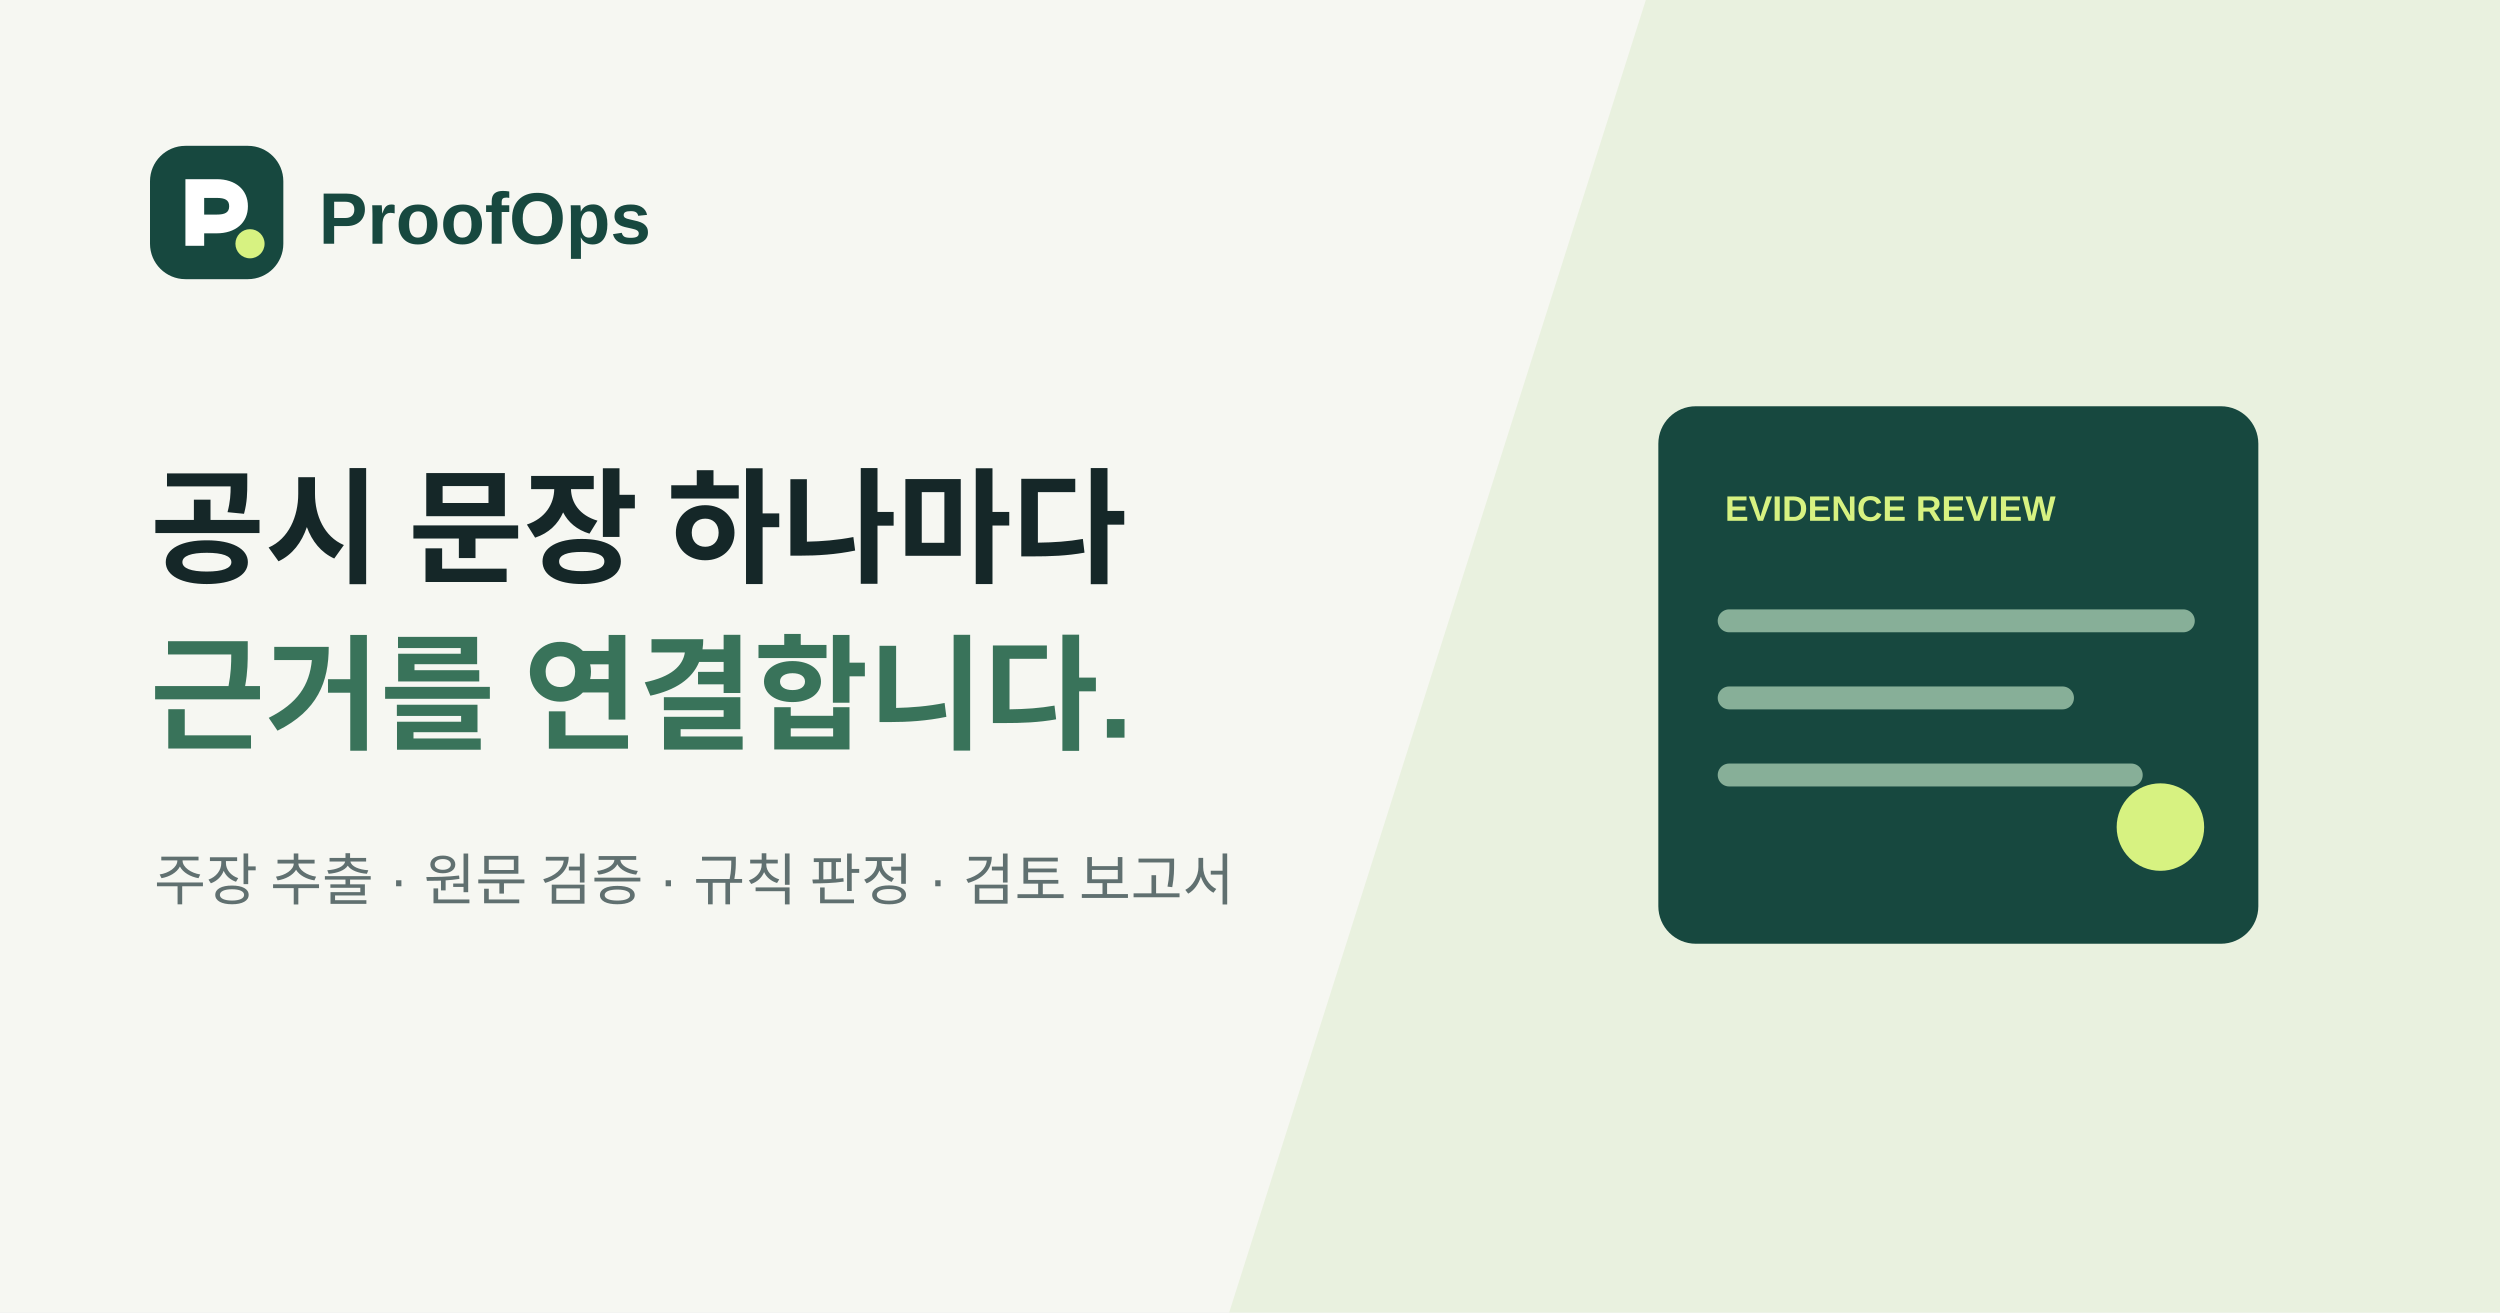
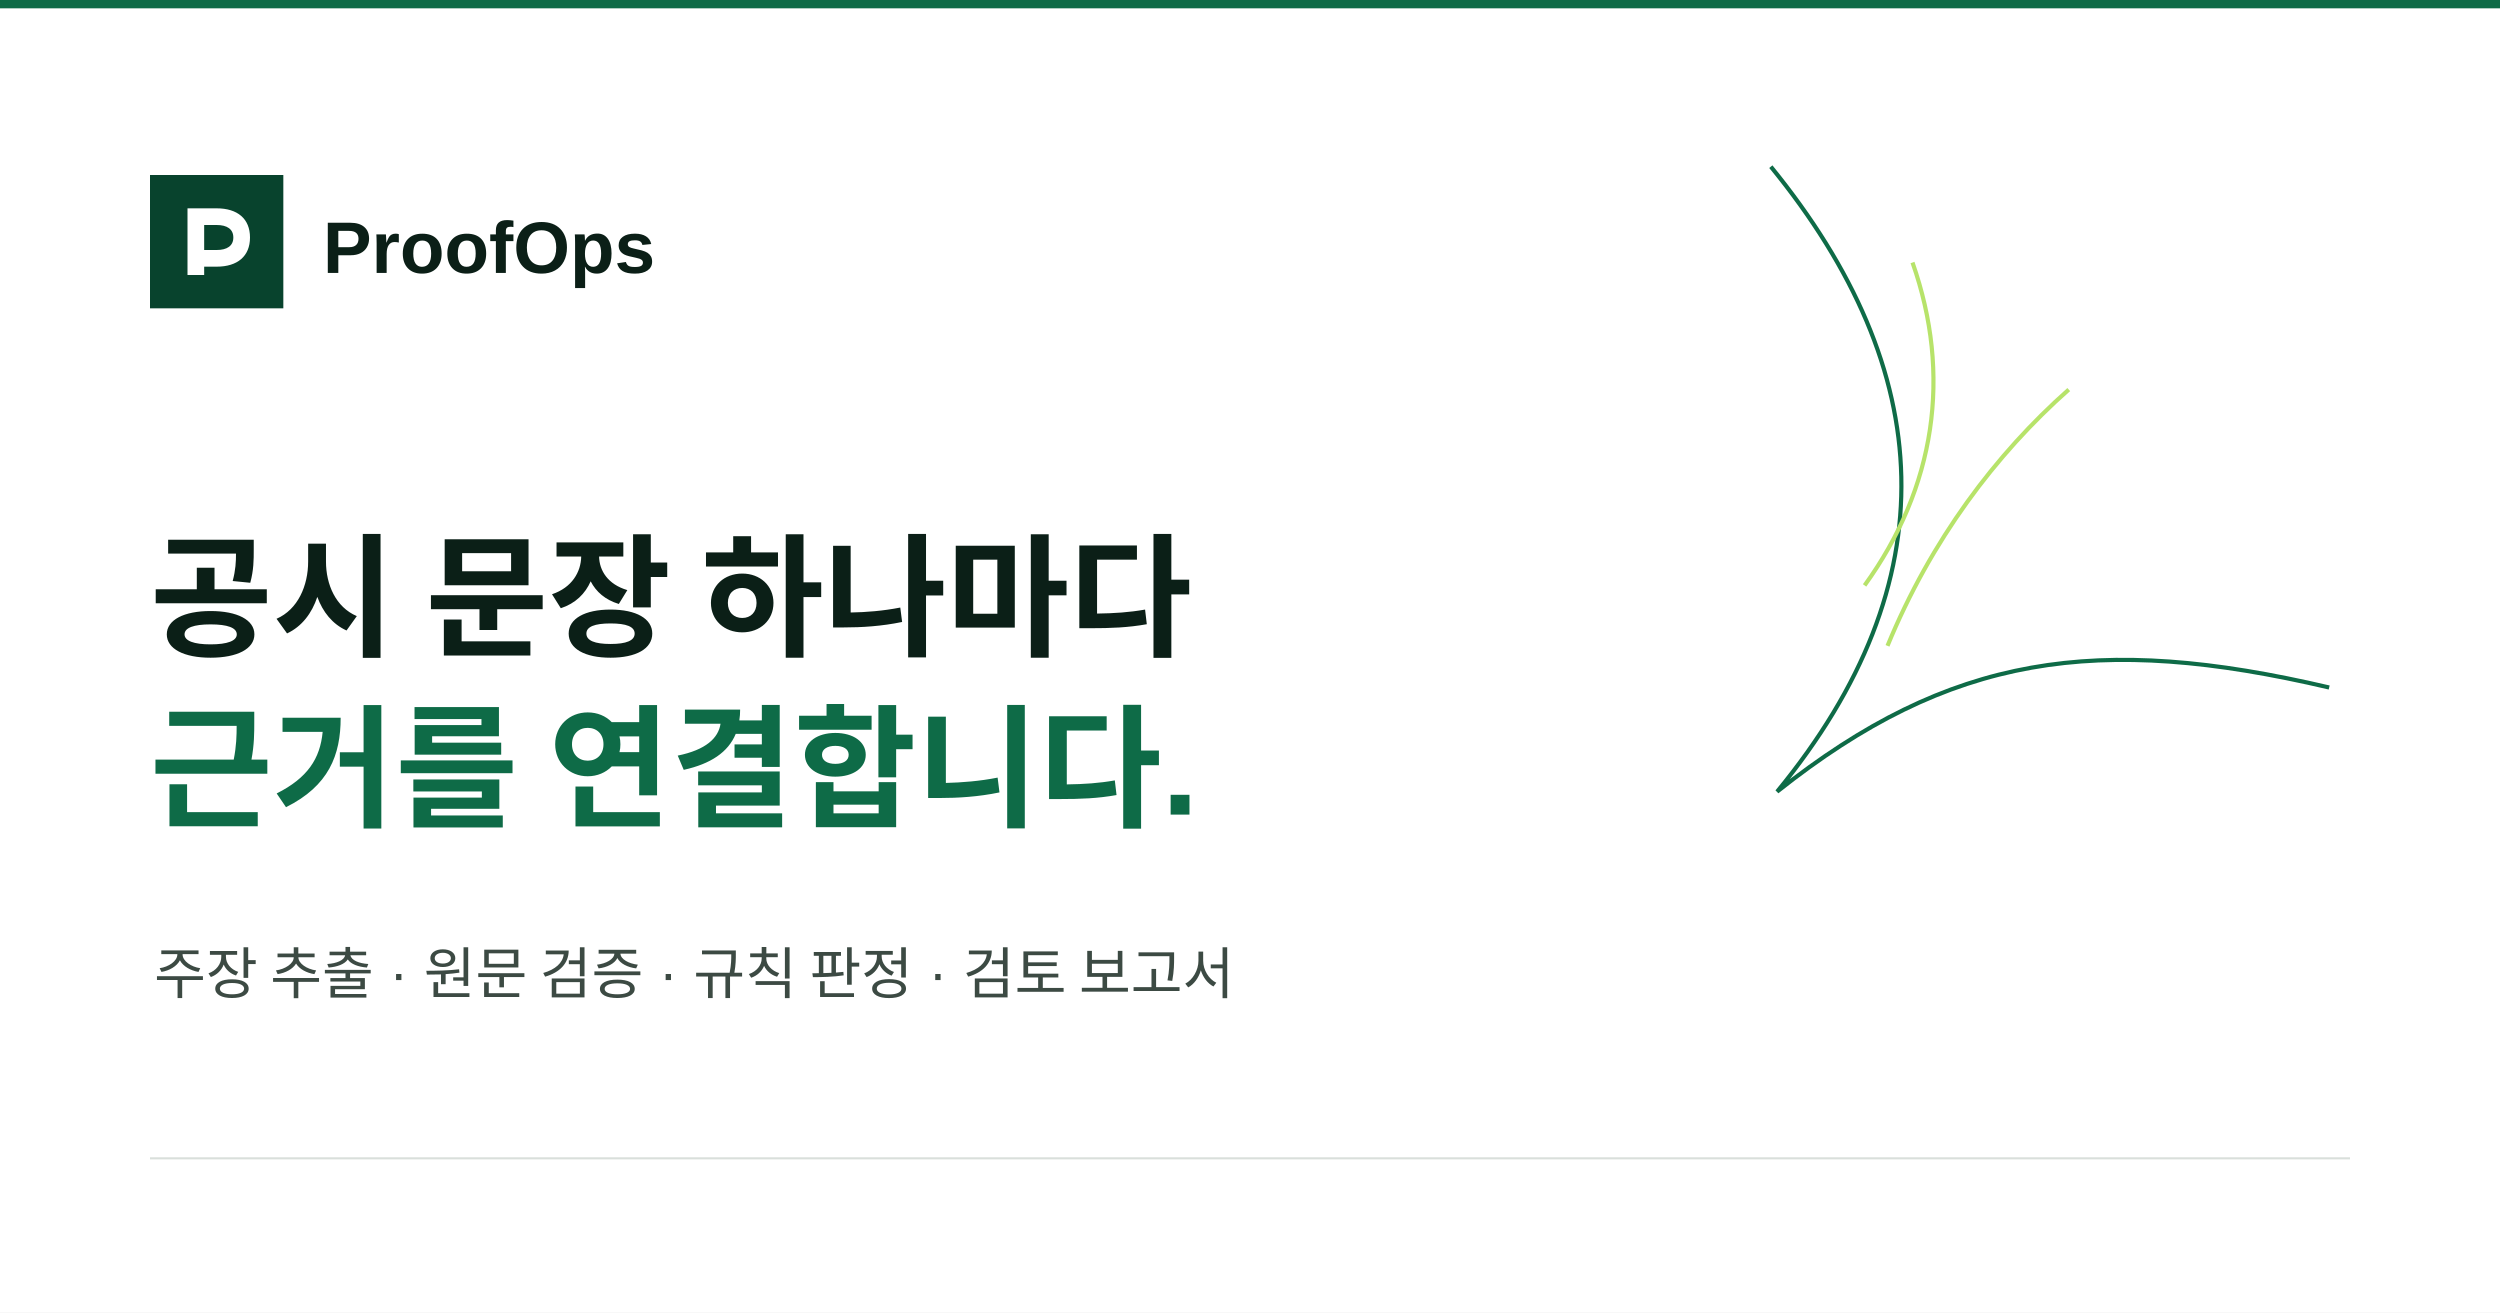
<svg xmlns="http://www.w3.org/2000/svg" width="1200" height="630" viewBox="0 0 1200 630" role="img" aria-labelledby="title">
-   <rect width="1200" height="630" fill="#f6f7f2" />
-   <path d="M790 0h410v630H590z" fill="#e9f1df" />
-   <rect x="72" y="70" width="64" height="64" rx="17" fill="#17483f" />
-   <path d="M89 118V86h15c9 0 15 5 15 13s-6 13-15 13h-6v6h-9Zm9-15h6c4 0 6-1 6-4s-2-4-6-4h-6v8Z" fill="#fff" />
-   <circle cx="120" cy="117" r="7" fill="#d7f281" />
-   <text x="153" y="117" font-family="Arial,sans-serif" font-size="35" font-weight="700" fill="#17483f">ProofOps</text>
-   <text x="72" y="275" font-family="Arial,sans-serif" font-size="60" font-weight="700" fill="#152728">공시 문장 하나마다</text>
-   <text x="72" y="355" font-family="Arial,sans-serif" font-size="60" font-weight="700" fill="#39735a">근거를 연결합니다.</text>
-   <text x="74" y="432" font-family="Arial,sans-serif" font-size="27" fill="#607070">주장 추출 · 원문 검증 · 규칙 판정 · 검토 보고서</text>
-   <rect x="796" y="195" width="288" height="258" rx="18" fill="#17483f" />
-   <text x="828" y="250" font-family="Arial,sans-serif" font-size="17" font-weight="700" fill="#d7f281">EVIDENCE REVIEW</text>
-   <path d="M830 298h218M830 335h160M830 372h193" stroke="#87af98" stroke-width="11" stroke-linecap="round" />
-   <circle cx="1037" cy="397" r="21" fill="#d7f281" />
+   <rect width="1200" height="630" fill="#FFFFFF" />
+   <path d="M0 0h1200" stroke="#0E6B47" stroke-width="8" />
+   <path d="M72 84h64v64H72z" fill="#08432D" />
+   <path d="M90 132v-32h14c10 0 16 5 16 14s-6 14-16 14h-6v4h-8Zm8-12h6c5 0 8-2 8-6s-3-6-8-6h-6v12Z" fill="#FFFFFF" />
+   <text x="155" y="131" font-family="Arial,sans-serif" font-size="35" font-weight="700" fill="#0B1F17">ProofOps</text>
+   <text x="72" y="310" font-family="Arial,sans-serif" font-size="64" font-weight="700" fill="#0B1F17">공시 문장 하나마다</text>
+   <text x="72" y="392" font-family="Arial,sans-serif" font-size="64" font-weight="700" fill="#0E6B47">근거를 연결합니다.</text>
+   <text x="74" y="477" font-family="Arial,sans-serif" font-size="27" fill="#3C4A43">주장 추출 · 원문 검증 · 규칙 판정 · 검토 보고서</text>
+   <path d="M850 80c80 98 86 199 3 300 83-66 154-76 265-50" fill="none" stroke="#0E6B47" stroke-width="2" />
+   <path d="M918 126c19 54 11 108-23 155M993 187c-35 31-66 72-87 123" fill="none" stroke="#B7E36A" stroke-width="2" />
+   <path d="M72 556h1056" stroke="#D9DFDB" />
</svg>
